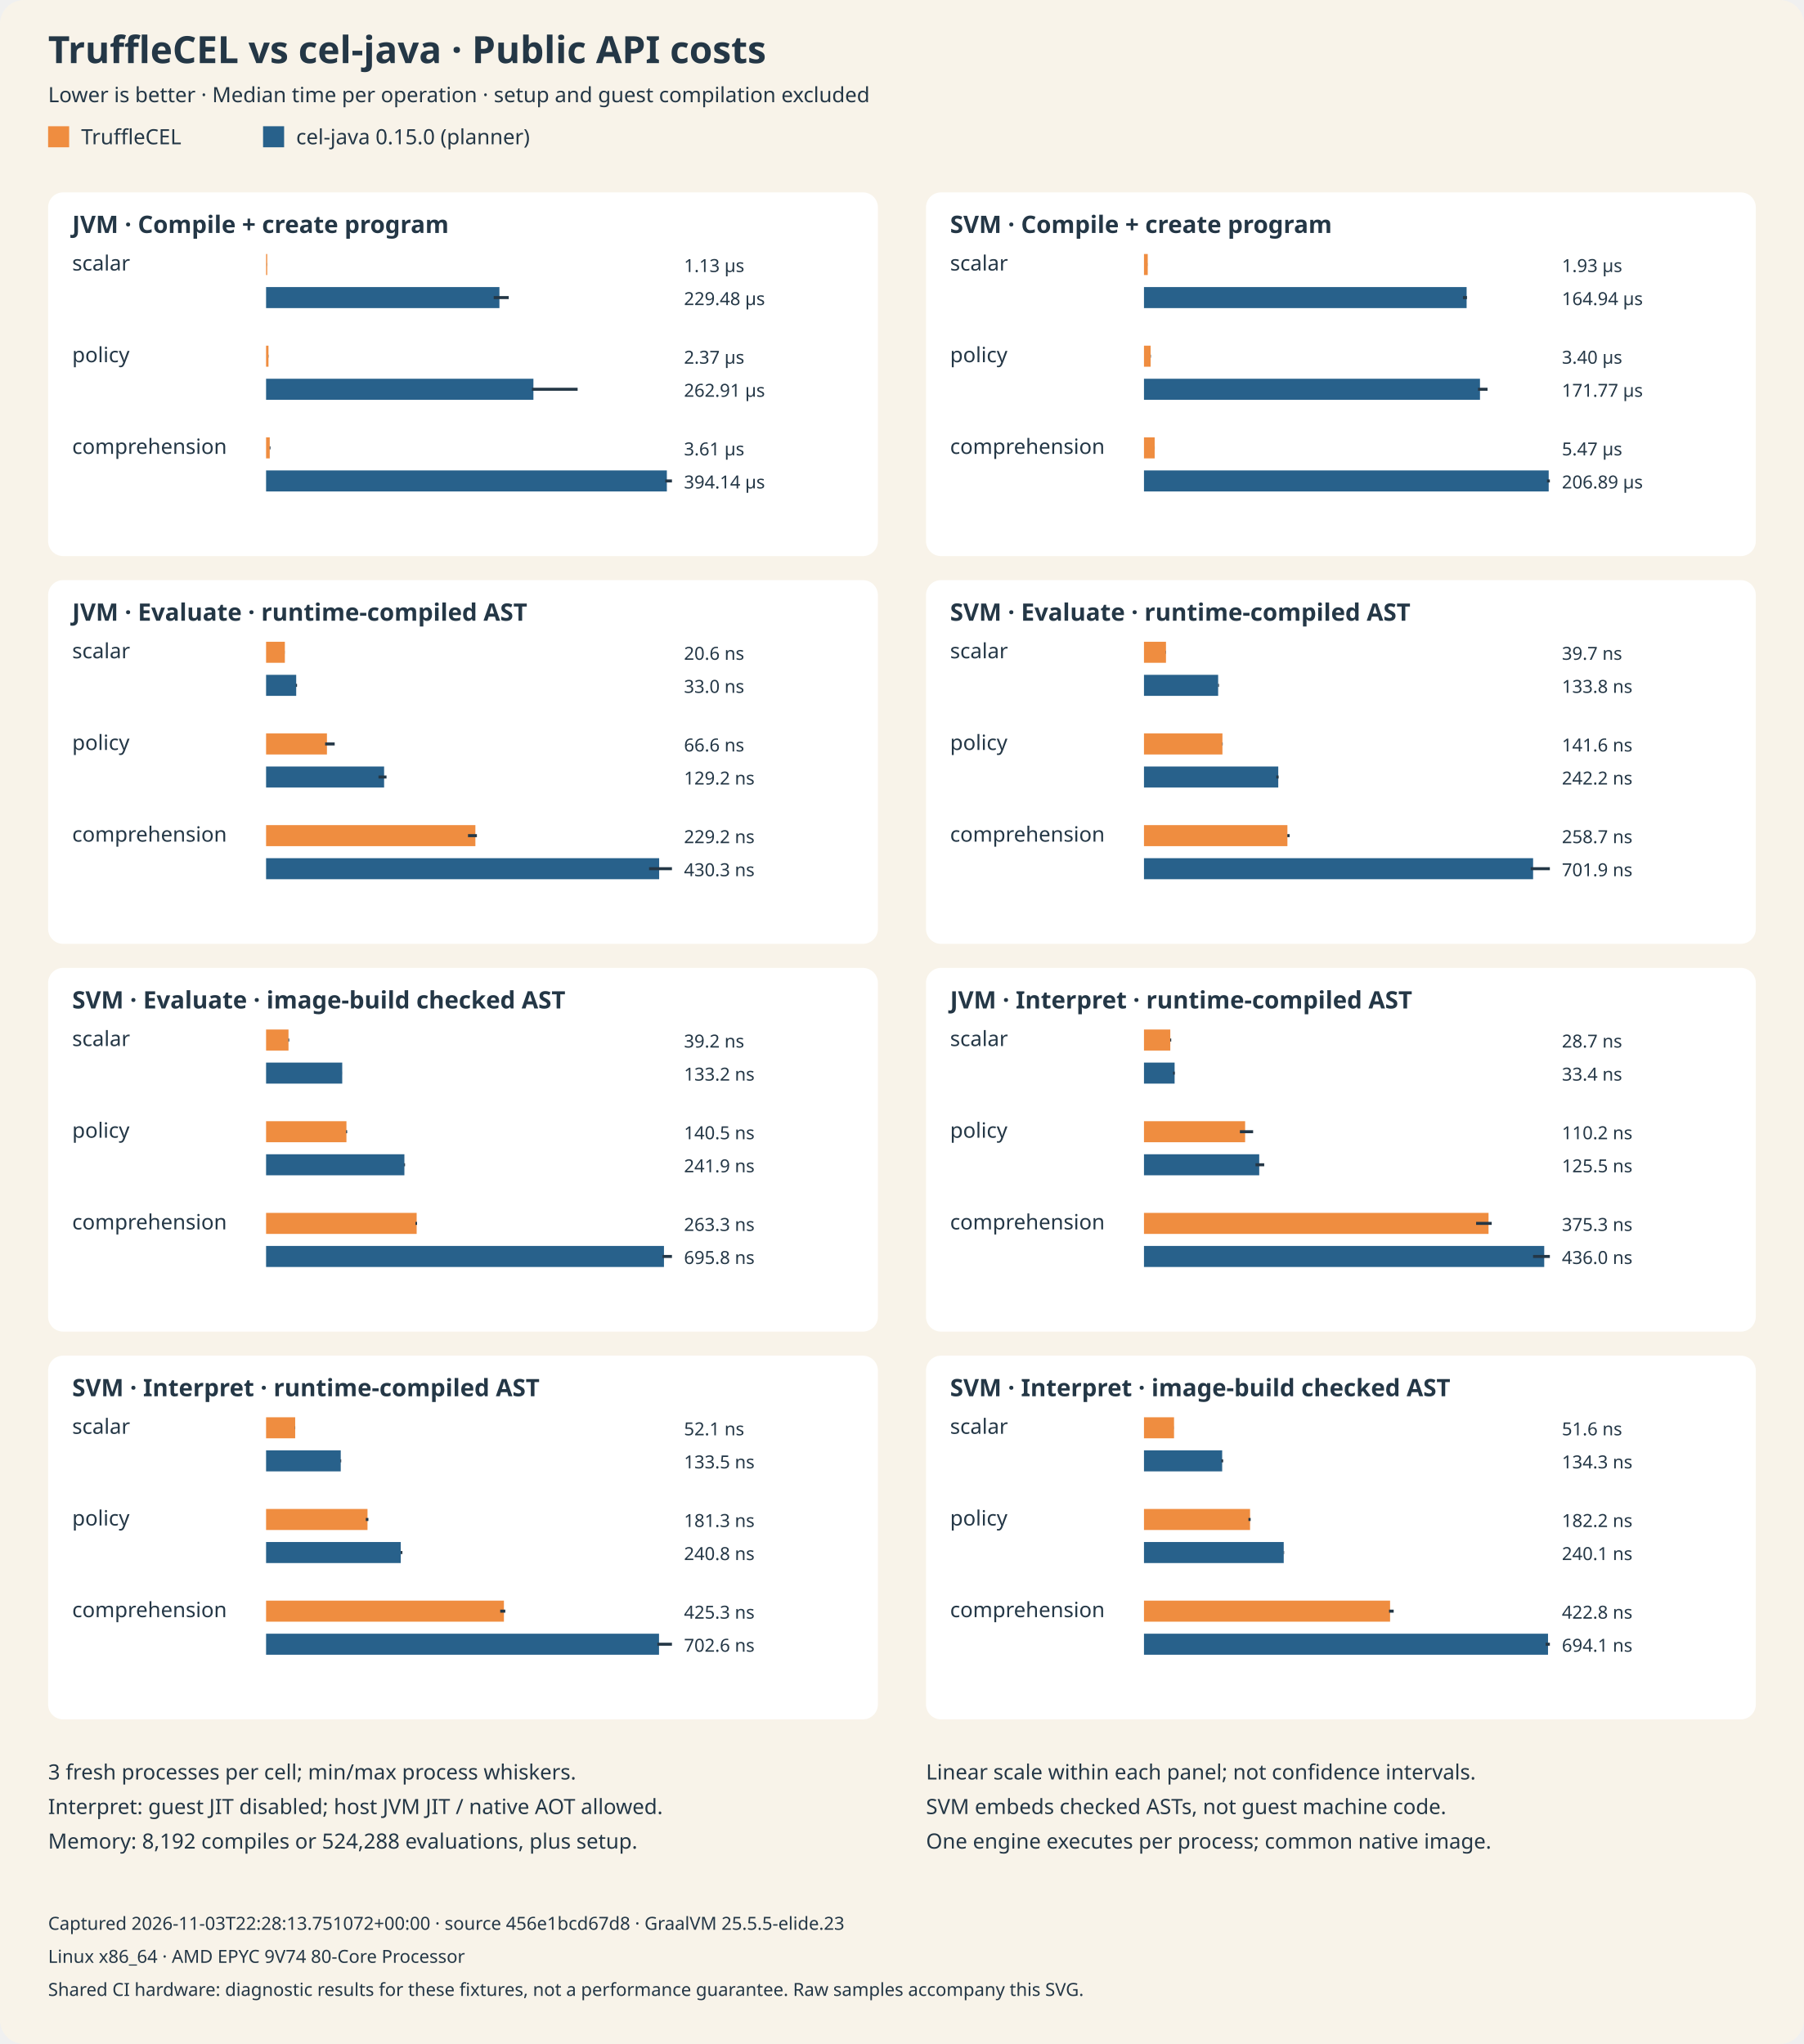
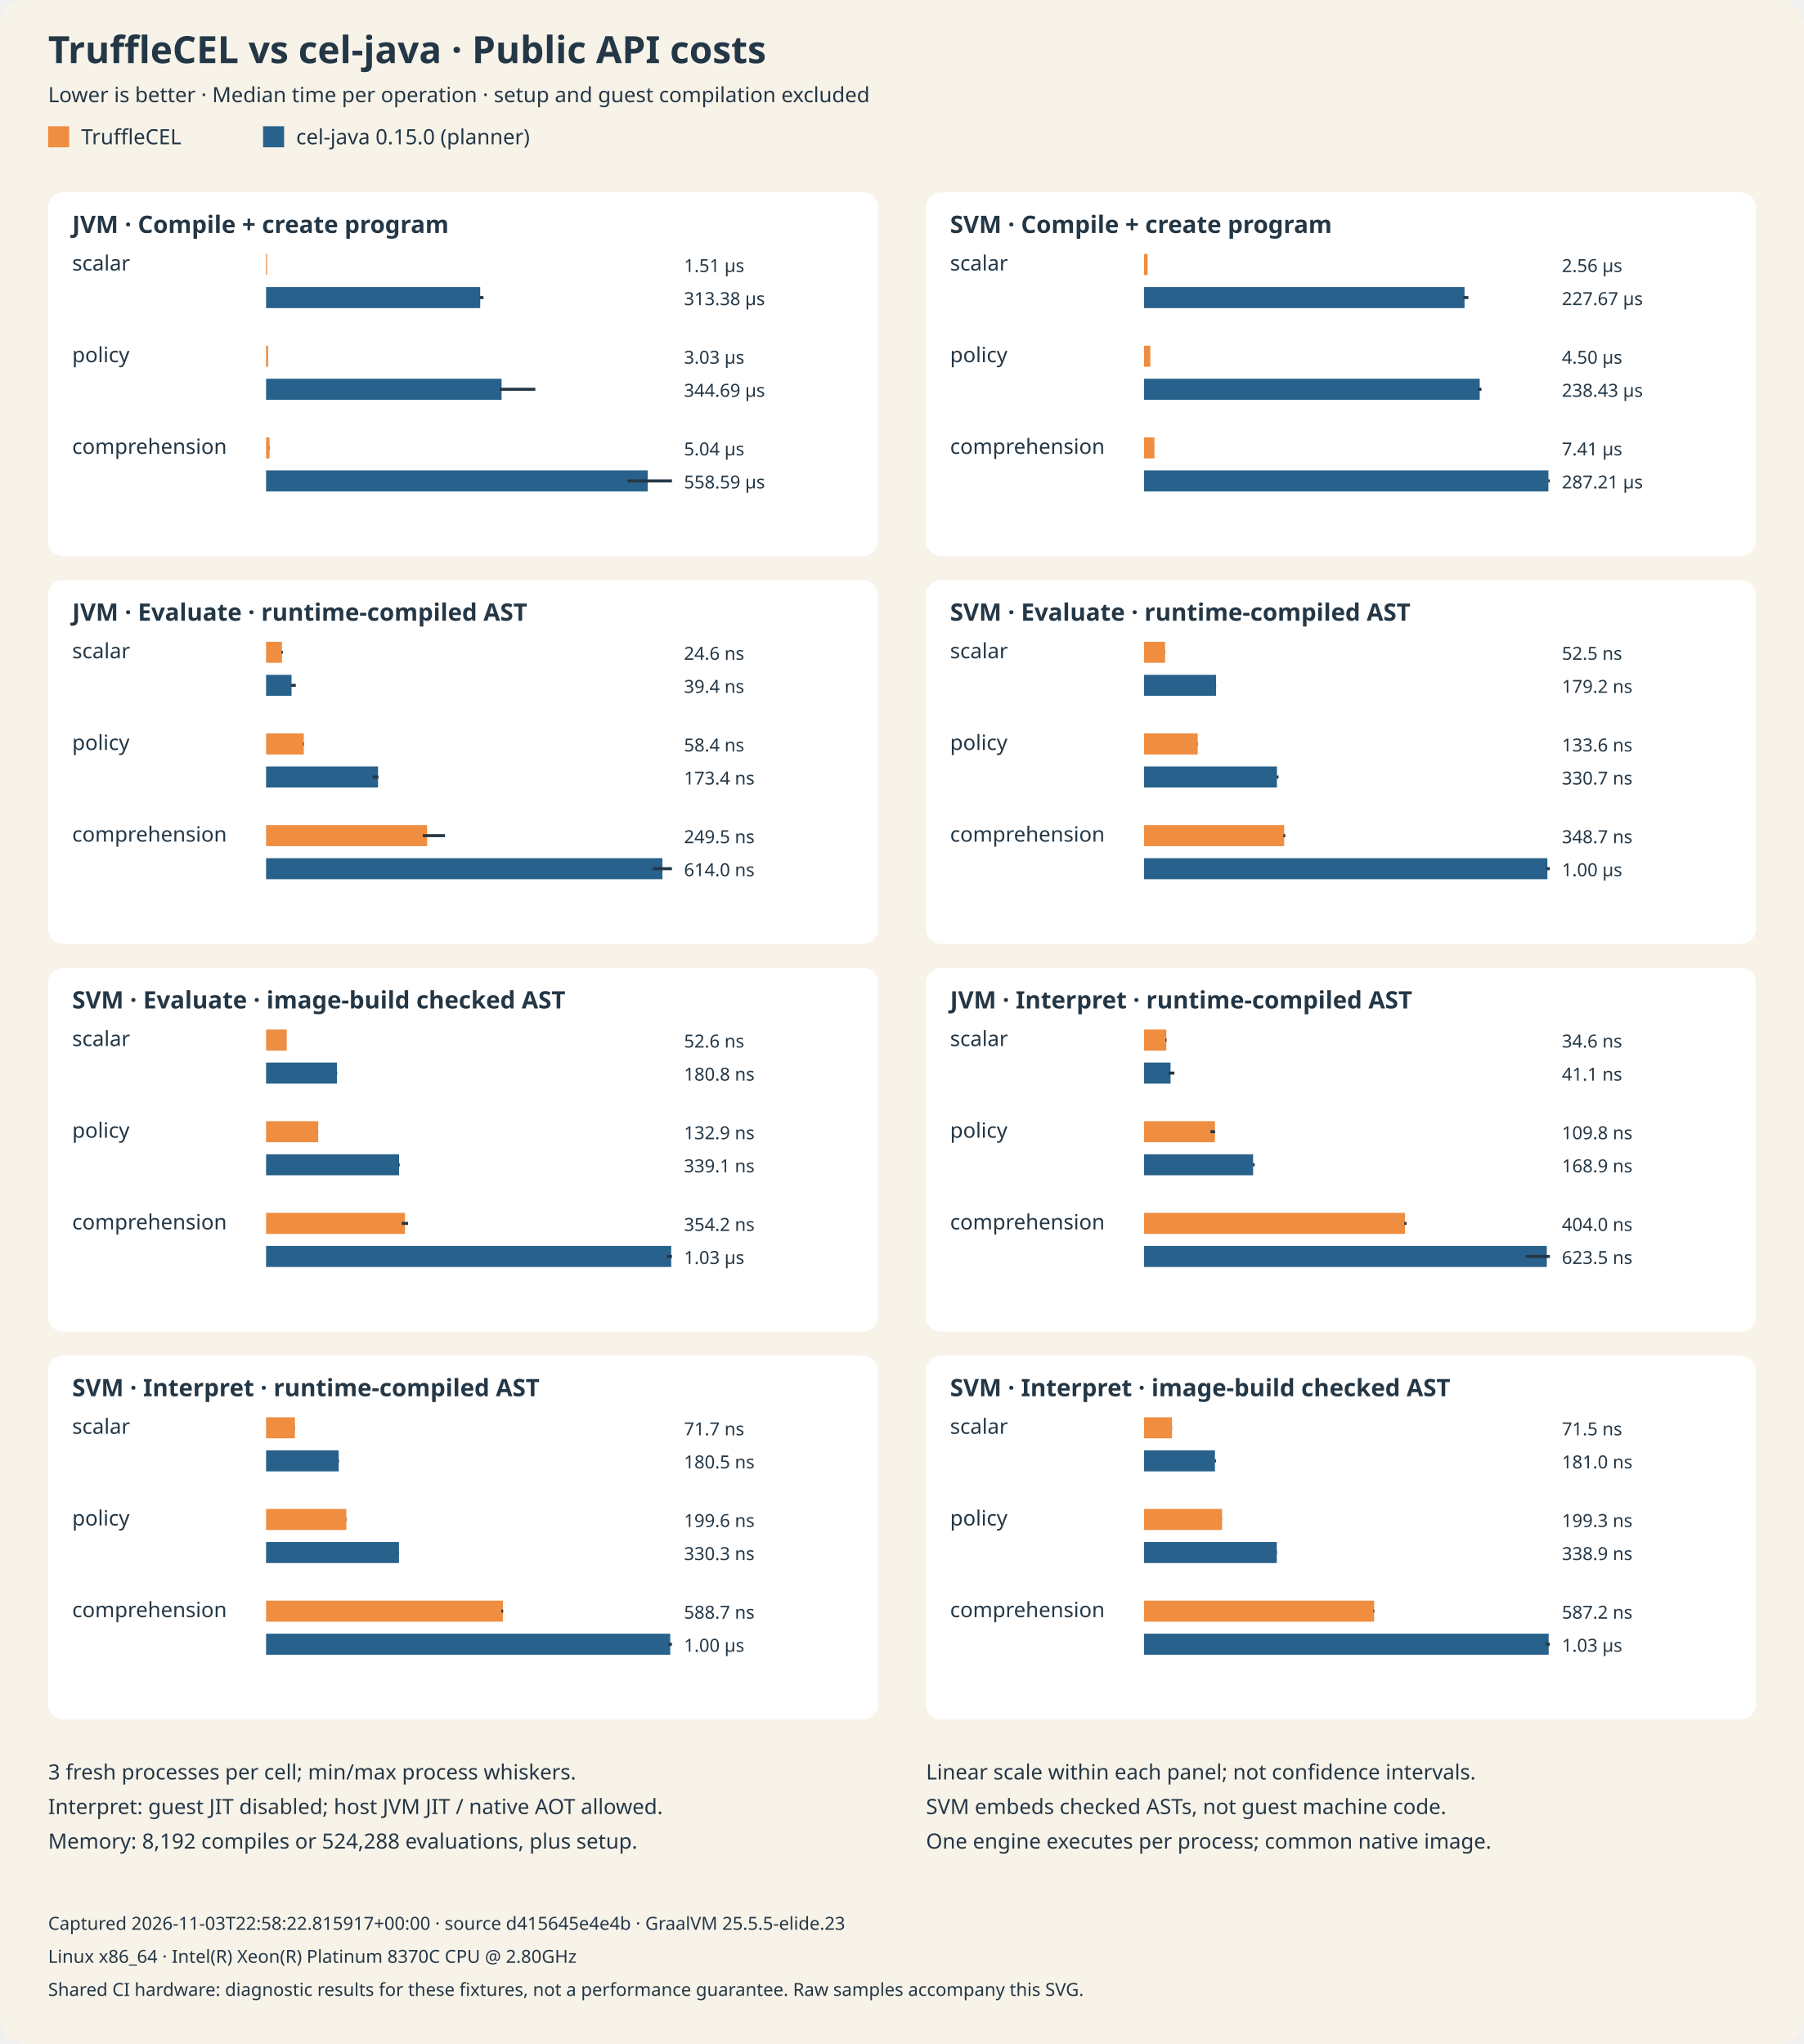
<svg xmlns="http://www.w3.org/2000/svg" width="1200" height="1360" viewBox="0 0 1200 1360" role="img" aria-labelledby="title desc">
  <rect width="1200" height="1360" rx="16" fill="#f8f3e9" />
  <style>text{font-family:system-ui,sans-serif;fill:#243746}.heading{font-size:25px;font-weight:700}.label{font-size:14px}.small{font-size:12px}.panel{font-size:16px;font-weight:650}</style>
  <text x="32" y="42" class="heading">TruffleCEL vs cel-java · Public API costs</text>
  <text x="32" y="68" class="label">Lower is better · Median time per operation · setup and guest compilation excluded</text>
  <rect x="32" y="84" width="14" height="14" fill="#ef8d40" />
  <text x="54" y="96" class="label">TruffleCEL</text>
  <rect x="175" y="84" width="14" height="14" fill="#28618b" />
  <text x="197" y="96" class="label">cel-java 0.15.0 (planner)</text>
  <rect x="32" y="128" width="552" height="242" rx="10" fill="white" />
  <text x="48" y="155" class="panel">JVM · Compile + create program</text>
  <text x="48" y="180" class="label">scalar</text>
-   <rect x="177" y="169" width="0.77" height="14" fill="#ef8d40" />
-   <path d="M177.73,176 H177.80" stroke="#243746" stroke-width="2" />
-   <text x="455.00" y="181" class="small">1.13 µs</text>
-   <rect x="177" y="191" width="155.23" height="14" fill="#28618b" />
-   <path d="M328.43,198 H338.43" stroke="#243746" stroke-width="2" />
-   <text x="455.00" y="203" class="small">229.48 µs</text>
+   <rect x="177" y="169" width="0.69" height="14" fill="#ef8d40" />
+   <path d="M177.65,176 H177.69" stroke="#243746" stroke-width="2" />
+   <text x="455.00" y="181" class="small">1.51 µs</text>
+   <rect x="177" y="191" width="142.44" height="14" fill="#28618b" />
+   <path d="M319.03,198 H321.60" stroke="#243746" stroke-width="2" />
+   <text x="455.00" y="203" class="small">313.38 µs</text>
  <text x="48" y="241" class="label">policy</text>
-   <rect x="177" y="230" width="1.60" height="14" fill="#ef8d40" />
-   <path d="M178.56,237 H178.68" stroke="#243746" stroke-width="2" />
-   <text x="455.00" y="242" class="small">2.37 µs</text>
-   <rect x="177" y="252" width="177.84" height="14" fill="#28618b" />
-   <path d="M353.86,259 H384.25" stroke="#243746" stroke-width="2" />
-   <text x="455.00" y="264" class="small">262.91 µs</text>
+   <rect x="177" y="230" width="1.38" height="14" fill="#ef8d40" />
+   <path d="M178.36,237 H178.43" stroke="#243746" stroke-width="2" />
+   <text x="455.00" y="242" class="small">3.03 µs</text>
+   <rect x="177" y="252" width="156.67" height="14" fill="#28618b" />
+   <path d="M332.38,259 H356.12" stroke="#243746" stroke-width="2" />
+   <text x="455.00" y="264" class="small">344.69 µs</text>
  <text x="48" y="302" class="label">comprehension</text>
-   <rect x="177" y="291" width="2.44" height="14" fill="#ef8d40" />
-   <path d="M179.41,298 H179.90" stroke="#243746" stroke-width="2" />
-   <text x="455.00" y="303" class="small">3.61 µs</text>
-   <rect x="177" y="313" width="266.61" height="14" fill="#28618b" />
-   <path d="M442.54,320 H447.00" stroke="#243746" stroke-width="2" />
-   <text x="455.00" y="325" class="small">394.14 µs</text>
+   <rect x="177" y="291" width="2.29" height="14" fill="#ef8d40" />
+   <path d="M179.23,298 H179.50" stroke="#243746" stroke-width="2" />
+   <text x="455.00" y="303" class="small">5.04 µs</text>
+   <rect x="177" y="313" width="253.89" height="14" fill="#28618b" />
+   <path d="M417.37,320 H447.00" stroke="#243746" stroke-width="2" />
+   <text x="455.00" y="325" class="small">558.59 µs</text>
  <rect x="616" y="128" width="552" height="242" rx="10" fill="white" />
  <text x="632" y="155" class="panel">SVM · Compile + create program</text>
  <text x="632" y="180" class="label">scalar</text>
-   <rect x="761" y="169" width="2.51" height="14" fill="#ef8d40" />
-   <path d="M763.51,176 H763.56" stroke="#243746" stroke-width="2" />
-   <text x="1039.00" y="181" class="small">1.93 µs</text>
-   <rect x="761" y="191" width="214.63" height="14" fill="#28618b" />
-   <path d="M973.18,198 H975.86" stroke="#243746" stroke-width="2" />
-   <text x="1039.00" y="203" class="small">164.94 µs</text>
+   <rect x="761" y="169" width="2.40" height="14" fill="#ef8d40" />
+   <path d="M763.40,176 H763.41" stroke="#243746" stroke-width="2" />
+   <text x="1039.00" y="181" class="small">2.56 µs</text>
+   <rect x="761" y="191" width="213.26" height="14" fill="#28618b" />
+   <path d="M973.38,198 H976.79" stroke="#243746" stroke-width="2" />
+   <text x="1039.00" y="203" class="small">227.67 µs</text>
  <text x="632" y="241" class="label">policy</text>
-   <rect x="761" y="230" width="4.43" height="14" fill="#ef8d40" />
-   <path d="M765.41,237 H765.60" stroke="#243746" stroke-width="2" />
-   <text x="1039.00" y="242" class="small">3.40 µs</text>
-   <rect x="761" y="252" width="223.52" height="14" fill="#28618b" />
-   <path d="M983.21,259 H989.55" stroke="#243746" stroke-width="2" />
-   <text x="1039.00" y="264" class="small">171.77 µs</text>
+   <rect x="761" y="230" width="4.22" height="14" fill="#ef8d40" />
+   <path d="M765.21,237 H765.23" stroke="#243746" stroke-width="2" />
+   <text x="1039.00" y="242" class="small">4.50 µs</text>
+   <rect x="761" y="252" width="223.34" height="14" fill="#28618b" />
+   <path d="M983.37,259 H985.52" stroke="#243746" stroke-width="2" />
+   <text x="1039.00" y="264" class="small">238.43 µs</text>
  <text x="632" y="302" class="label">comprehension</text>
-   <rect x="761" y="291" width="7.12" height="14" fill="#ef8d40" />
-   <path d="M768.11,298 H768.15" stroke="#243746" stroke-width="2" />
-   <text x="1039.00" y="303" class="small">5.47 µs</text>
-   <rect x="761" y="313" width="269.23" height="14" fill="#28618b" />
-   <path d="M1029.10,320 H1031.00" stroke="#243746" stroke-width="2" />
-   <text x="1039.00" y="325" class="small">206.89 µs</text>
+   <rect x="761" y="291" width="6.94" height="14" fill="#ef8d40" />
+   <path d="M767.90,298 H768.00" stroke="#243746" stroke-width="2" />
+   <text x="1039.00" y="303" class="small">7.41 µs</text>
+   <rect x="761" y="313" width="269.04" height="14" fill="#28618b" />
+   <path d="M1029.94,320 H1031.00" stroke="#243746" stroke-width="2" />
+   <text x="1039.00" y="325" class="small">287.21 µs</text>
  <rect x="32" y="386" width="552" height="242" rx="10" fill="white" />
  <text x="48" y="413" class="panel">JVM · Evaluate · runtime-compiled AST</text>
  <text x="48" y="438" class="label">scalar</text>
-   <rect x="177" y="427" width="12.50" height="14" fill="#ef8d40" />
-   <path d="M189.45,434 H189.50" stroke="#243746" stroke-width="2" />
-   <text x="455.00" y="439" class="small">20.6 ns</text>
-   <rect x="177" y="449" width="20.04" height="14" fill="#28618b" />
-   <path d="M196.85,456 H197.59" stroke="#243746" stroke-width="2" />
-   <text x="455.00" y="461" class="small">33.0 ns</text>
+   <rect x="177" y="427" width="10.55" height="14" fill="#ef8d40" />
+   <path d="M187.24,434 H188.17" stroke="#243746" stroke-width="2" />
+   <text x="455.00" y="439" class="small">24.6 ns</text>
+   <rect x="177" y="449" width="16.93" height="14" fill="#28618b" />
+   <path d="M193.57,456 H196.78" stroke="#243746" stroke-width="2" />
+   <text x="455.00" y="461" class="small">39.4 ns</text>
  <text x="48" y="499" class="label">policy</text>
-   <rect x="177" y="488" width="40.49" height="14" fill="#ef8d40" />
-   <path d="M216.30,495 H222.64" stroke="#243746" stroke-width="2" />
-   <text x="455.00" y="500" class="small">66.6 ns</text>
-   <rect x="177" y="510" width="78.52" height="14" fill="#28618b" />
-   <path d="M251.77,517 H257.12" stroke="#243746" stroke-width="2" />
-   <text x="455.00" y="522" class="small">129.2 ns</text>
+   <rect x="177" y="488" width="25.09" height="14" fill="#ef8d40" />
+   <path d="M201.66,495 H202.17" stroke="#243746" stroke-width="2" />
+   <text x="455.00" y="500" class="small">58.4 ns</text>
+   <rect x="177" y="510" width="74.48" height="14" fill="#28618b" />
+   <path d="M247.85,517 H251.74" stroke="#243746" stroke-width="2" />
+   <text x="455.00" y="522" class="small">173.4 ns</text>
  <text x="48" y="560" class="label">comprehension</text>
-   <rect x="177" y="549" width="139.24" height="14" fill="#ef8d40" />
-   <path d="M311.32,556 H317.24" stroke="#243746" stroke-width="2" />
-   <text x="455.00" y="561" class="small">229.2 ns</text>
-   <rect x="177" y="571" width="261.49" height="14" fill="#28618b" />
-   <path d="M431.76,578 H447.00" stroke="#243746" stroke-width="2" />
-   <text x="455.00" y="583" class="small">430.3 ns</text>
+   <rect x="177" y="549" width="107.13" height="14" fill="#ef8d40" />
+   <path d="M281.21,556 H296.04" stroke="#243746" stroke-width="2" />
+   <text x="455.00" y="561" class="small">249.5 ns</text>
+   <rect x="177" y="571" width="263.66" height="14" fill="#28618b" />
+   <path d="M434.34,578 H447.00" stroke="#243746" stroke-width="2" />
+   <text x="455.00" y="583" class="small">614.0 ns</text>
  <rect x="616" y="386" width="552" height="242" rx="10" fill="white" />
  <text x="632" y="413" class="panel">SVM · Evaluate · runtime-compiled AST</text>
  <text x="632" y="438" class="label">scalar</text>
-   <rect x="761" y="427" width="14.64" height="14" fill="#ef8d40" />
-   <path d="M775.55,434 H775.69" stroke="#243746" stroke-width="2" />
-   <text x="1039.00" y="439" class="small">39.7 ns</text>
-   <rect x="761" y="449" width="49.34" height="14" fill="#28618b" />
-   <path d="M810.29,456 H810.90" stroke="#243746" stroke-width="2" />
-   <text x="1039.00" y="461" class="small">133.8 ns</text>
+   <rect x="761" y="427" width="14.04" height="14" fill="#ef8d40" />
+   <path d="M774.94,434 H775.12" stroke="#243746" stroke-width="2" />
+   <text x="1039.00" y="439" class="small">52.5 ns</text>
+   <rect x="761" y="449" width="47.92" height="14" fill="#28618b" />
+   <path d="M808.84,456 H809.00" stroke="#243746" stroke-width="2" />
+   <text x="1039.00" y="461" class="small">179.2 ns</text>
  <text x="632" y="499" class="label">policy</text>
-   <rect x="761" y="488" width="52.20" height="14" fill="#ef8d40" />
-   <path d="M813.14,495 H813.37" stroke="#243746" stroke-width="2" />
-   <text x="1039.00" y="500" class="small">141.6 ns</text>
-   <rect x="761" y="510" width="89.33" height="14" fill="#28618b" />
-   <path d="M849.02,517 H850.58" stroke="#243746" stroke-width="2" />
-   <text x="1039.00" y="522" class="small">242.2 ns</text>
+   <rect x="761" y="488" width="35.72" height="14" fill="#ef8d40" />
+   <path d="M796.63,495 H796.91" stroke="#243746" stroke-width="2" />
+   <text x="1039.00" y="500" class="small">133.6 ns</text>
+   <rect x="761" y="510" width="88.45" height="14" fill="#28618b" />
+   <path d="M849.25,517 H850.52" stroke="#243746" stroke-width="2" />
+   <text x="1039.00" y="522" class="small">330.7 ns</text>
  <text x="632" y="560" class="label">comprehension</text>
-   <rect x="761" y="549" width="95.42" height="14" fill="#ef8d40" />
-   <path d="M856.34,556 H857.89" stroke="#243746" stroke-width="2" />
-   <text x="1039.00" y="561" class="small">258.7 ns</text>
-   <rect x="761" y="571" width="258.86" height="14" fill="#28618b" />
-   <path d="M1018.27,578 H1031.00" stroke="#243746" stroke-width="2" />
-   <text x="1039.00" y="583" class="small">701.9 ns</text>
+   <rect x="761" y="549" width="93.27" height="14" fill="#ef8d40" />
+   <path d="M853.71,556 H855.01" stroke="#243746" stroke-width="2" />
+   <text x="1039.00" y="561" class="small">348.7 ns</text>
+   <rect x="761" y="571" width="268.36" height="14" fill="#28618b" />
+   <path d="M1028.70,578 H1031.00" stroke="#243746" stroke-width="2" />
+   <text x="1039.00" y="583" class="small">1.00 µs</text>
  <rect x="32" y="644" width="552" height="242" rx="10" fill="white" />
  <text x="48" y="671" class="panel">SVM · Evaluate · image-build checked AST</text>
  <text x="48" y="696" class="label">scalar</text>
-   <rect x="177" y="685" width="14.92" height="14" fill="#ef8d40" />
-   <path d="M191.87,692 H192.38" stroke="#243746" stroke-width="2" />
-   <text x="455.00" y="697" class="small">39.2 ns</text>
-   <rect x="177" y="707" width="50.66" height="14" fill="#28618b" />
-   <path d="M227.64,714 H227.69" stroke="#243746" stroke-width="2" />
-   <text x="455.00" y="719" class="small">133.2 ns</text>
+   <rect x="177" y="685" width="13.72" height="14" fill="#ef8d40" />
+   <path d="M190.68,692 H190.73" stroke="#243746" stroke-width="2" />
+   <text x="455.00" y="697" class="small">52.6 ns</text>
+   <rect x="177" y="707" width="47.16" height="14" fill="#28618b" />
+   <path d="M224.03,714 H224.30" stroke="#243746" stroke-width="2" />
+   <text x="455.00" y="719" class="small">180.8 ns</text>
  <text x="48" y="757" class="label">policy</text>
-   <rect x="177" y="746" width="53.46" height="14" fill="#ef8d40" />
-   <path d="M230.25,753 H230.93" stroke="#243746" stroke-width="2" />
-   <text x="455.00" y="758" class="small">140.5 ns</text>
-   <rect x="177" y="768" width="92.01" height="14" fill="#28618b" />
-   <path d="M268.81,775 H269.44" stroke="#243746" stroke-width="2" />
-   <text x="455.00" y="780" class="small">241.9 ns</text>
+   <rect x="177" y="746" width="34.67" height="14" fill="#ef8d40" />
+   <path d="M211.67,753 H211.72" stroke="#243746" stroke-width="2" />
+   <text x="455.00" y="758" class="small">132.9 ns</text>
+   <rect x="177" y="768" width="88.47" height="14" fill="#28618b" />
+   <path d="M265.15,775 H265.89" stroke="#243746" stroke-width="2" />
+   <text x="455.00" y="780" class="small">339.1 ns</text>
  <text x="48" y="818" class="label">comprehension</text>
-   <rect x="177" y="807" width="100.17" height="14" fill="#ef8d40" />
-   <path d="M276.38,814 H277.44" stroke="#243746" stroke-width="2" />
-   <text x="455.00" y="819" class="small">263.3 ns</text>
-   <rect x="177" y="829" width="264.69" height="14" fill="#28618b" />
-   <path d="M440.72,836 H447.00" stroke="#243746" stroke-width="2" />
-   <text x="455.00" y="841" class="small">695.8 ns</text>
+   <rect x="177" y="807" width="92.41" height="14" fill="#ef8d40" />
+   <path d="M267.25,814 H271.47" stroke="#243746" stroke-width="2" />
+   <text x="455.00" y="819" class="small">354.2 ns</text>
+   <rect x="177" y="829" width="269.50" height="14" fill="#28618b" />
+   <path d="M443.63,836 H447.00" stroke="#243746" stroke-width="2" />
+   <text x="455.00" y="841" class="small">1.03 µs</text>
  <rect x="616" y="644" width="552" height="242" rx="10" fill="white" />
  <text x="632" y="671" class="panel">JVM · Interpret · runtime-compiled AST</text>
  <text x="632" y="696" class="label">scalar</text>
-   <rect x="761" y="685" width="17.51" height="14" fill="#ef8d40" />
-   <path d="M778.44,692 H779.12" stroke="#243746" stroke-width="2" />
-   <text x="1039.00" y="697" class="small">28.7 ns</text>
-   <rect x="761" y="707" width="20.38" height="14" fill="#28618b" />
-   <path d="M780.37,714 H781.49" stroke="#243746" stroke-width="2" />
-   <text x="1039.00" y="719" class="small">33.4 ns</text>
+   <rect x="761" y="685" width="14.86" height="14" fill="#ef8d40" />
+   <path d="M775.34,692 H776.03" stroke="#243746" stroke-width="2" />
+   <text x="1039.00" y="697" class="small">34.6 ns</text>
+   <rect x="761" y="707" width="17.67" height="14" fill="#28618b" />
+   <path d="M777.36,714 H781.25" stroke="#243746" stroke-width="2" />
+   <text x="1039.00" y="719" class="small">41.1 ns</text>
  <text x="632" y="757" class="label">policy</text>
-   <rect x="761" y="746" width="67.29" height="14" fill="#ef8d40" />
-   <path d="M824.80,753 H833.61" stroke="#243746" stroke-width="2" />
-   <text x="1039.00" y="758" class="small">110.2 ns</text>
-   <rect x="761" y="768" width="76.67" height="14" fill="#28618b" />
-   <path d="M835.17,775 H840.99" stroke="#243746" stroke-width="2" />
-   <text x="1039.00" y="780" class="small">125.5 ns</text>
+   <rect x="761" y="746" width="47.21" height="14" fill="#ef8d40" />
+   <path d="M805.24,753 H808.31" stroke="#243746" stroke-width="2" />
+   <text x="1039.00" y="758" class="small">109.8 ns</text>
+   <rect x="761" y="768" width="72.61" height="14" fill="#28618b" />
+   <path d="M833.45,775 H834.66" stroke="#243746" stroke-width="2" />
+   <text x="1039.00" y="780" class="small">168.9 ns</text>
  <text x="632" y="818" class="label">comprehension</text>
-   <rect x="761" y="807" width="229.21" height="14" fill="#ef8d40" />
-   <path d="M981.94,814 H992.32" stroke="#243746" stroke-width="2" />
-   <text x="1039.00" y="819" class="small">375.3 ns</text>
-   <rect x="761" y="829" width="266.26" height="14" fill="#28618b" />
-   <path d="M1019.83,836 H1031.00" stroke="#243746" stroke-width="2" />
-   <text x="1039.00" y="841" class="small">436.0 ns</text>
+   <rect x="761" y="807" width="173.65" height="14" fill="#ef8d40" />
+   <path d="M934.21,814 H935.71" stroke="#243746" stroke-width="2" />
+   <text x="1039.00" y="819" class="small">404.0 ns</text>
+   <rect x="761" y="829" width="267.97" height="14" fill="#28618b" />
+   <path d="M1014.99,836 H1031.00" stroke="#243746" stroke-width="2" />
+   <text x="1039.00" y="841" class="small">623.5 ns</text>
  <rect x="32" y="902" width="552" height="242" rx="10" fill="white" />
  <text x="48" y="929" class="panel">SVM · Interpret · runtime-compiled AST</text>
  <text x="48" y="954" class="label">scalar</text>
-   <rect x="177" y="943" width="19.37" height="14" fill="#ef8d40" />
-   <path d="M196.27,950 H196.41" stroke="#243746" stroke-width="2" />
-   <text x="455.00" y="955" class="small">52.1 ns</text>
-   <rect x="177" y="965" width="49.67" height="14" fill="#28618b" />
-   <path d="M226.47,972 H226.98" stroke="#243746" stroke-width="2" />
-   <text x="455.00" y="977" class="small">133.5 ns</text>
+   <rect x="177" y="943" width="19.19" height="14" fill="#ef8d40" />
+   <path d="M196.13,950 H196.28" stroke="#243746" stroke-width="2" />
+   <text x="455.00" y="955" class="small">71.7 ns</text>
+   <rect x="177" y="965" width="48.31" height="14" fill="#28618b" />
+   <path d="M225.23,972 H225.50" stroke="#243746" stroke-width="2" />
+   <text x="455.00" y="977" class="small">180.5 ns</text>
  <text x="48" y="1015" class="label">policy</text>
-   <rect x="177" y="1004" width="67.47" height="14" fill="#ef8d40" />
-   <path d="M243.35,1011 H245.07" stroke="#243746" stroke-width="2" />
-   <text x="455.00" y="1016" class="small">181.3 ns</text>
-   <rect x="177" y="1026" width="89.59" height="14" fill="#28618b" />
-   <path d="M266.58,1033 H267.69" stroke="#243746" stroke-width="2" />
-   <text x="455.00" y="1038" class="small">240.8 ns</text>
+   <rect x="177" y="1004" width="53.41" height="14" fill="#ef8d40" />
+   <path d="M230.32,1011 H230.56" stroke="#243746" stroke-width="2" />
+   <text x="455.00" y="1016" class="small">199.6 ns</text>
+   <rect x="177" y="1026" width="88.40" height="14" fill="#28618b" />
+   <path d="M265.11,1033 H265.41" stroke="#243746" stroke-width="2" />
+   <text x="455.00" y="1038" class="small">330.3 ns</text>
  <text x="48" y="1076" class="label">comprehension</text>
-   <rect x="177" y="1065" width="158.22" height="14" fill="#ef8d40" />
-   <path d="M332.75,1072 H336.14" stroke="#243746" stroke-width="2" />
-   <text x="455.00" y="1077" class="small">425.3 ns</text>
-   <rect x="177" y="1087" width="261.40" height="14" fill="#28618b" />
-   <path d="M437.29,1094 H447.00" stroke="#243746" stroke-width="2" />
-   <text x="455.00" y="1099" class="small">702.6 ns</text>
+   <rect x="177" y="1065" width="157.53" height="14" fill="#ef8d40" />
+   <path d="M333.56,1072 H334.77" stroke="#243746" stroke-width="2" />
+   <text x="455.00" y="1077" class="small">588.7 ns</text>
+   <rect x="177" y="1087" width="268.86" height="14" fill="#28618b" />
+   <path d="M444.67,1094 H447.00" stroke="#243746" stroke-width="2" />
+   <text x="455.00" y="1099" class="small">1.00 µs</text>
  <rect x="616" y="902" width="552" height="242" rx="10" fill="white" />
  <text x="632" y="929" class="panel">SVM · Interpret · image-build checked AST</text>
  <text x="632" y="954" class="label">scalar</text>
-   <rect x="761" y="943" width="20.00" height="14" fill="#ef8d40" />
-   <path d="M780.97,950 H781.02" stroke="#243746" stroke-width="2" />
-   <text x="1039.00" y="955" class="small">51.6 ns</text>
-   <rect x="761" y="965" width="52.02" height="14" fill="#28618b" />
-   <path d="M812.50,972 H813.68" stroke="#243746" stroke-width="2" />
-   <text x="1039.00" y="977" class="small">134.3 ns</text>
+   <rect x="761" y="943" width="18.65" height="14" fill="#ef8d40" />
+   <path d="M779.63,950 H779.76" stroke="#243746" stroke-width="2" />
+   <text x="1039.00" y="955" class="small">71.5 ns</text>
+   <rect x="761" y="965" width="47.20" height="14" fill="#28618b" />
+   <path d="M808.11,972 H808.95" stroke="#243746" stroke-width="2" />
+   <text x="1039.00" y="977" class="small">181.0 ns</text>
  <text x="632" y="1015" class="label">policy</text>
-   <rect x="761" y="1004" width="70.57" height="14" fill="#ef8d40" />
-   <path d="M830.49,1011 H831.97" stroke="#243746" stroke-width="2" />
-   <text x="1039.00" y="1016" class="small">182.2 ns</text>
-   <rect x="761" y="1026" width="92.96" height="14" fill="#28618b" />
-   <path d="M853.93,1033 H854.24" stroke="#243746" stroke-width="2" />
-   <text x="1039.00" y="1038" class="small">240.1 ns</text>
+   <rect x="761" y="1004" width="51.96" height="14" fill="#ef8d40" />
+   <path d="M812.86,1011 H812.96" stroke="#243746" stroke-width="2" />
+   <text x="1039.00" y="1016" class="small">199.3 ns</text>
+   <rect x="761" y="1026" width="88.36" height="14" fill="#28618b" />
+   <path d="M849.22,1033 H849.47" stroke="#243746" stroke-width="2" />
+   <text x="1039.00" y="1038" class="small">338.9 ns</text>
  <text x="632" y="1076" class="label">comprehension</text>
-   <rect x="761" y="1065" width="163.72" height="14" fill="#ef8d40" />
-   <path d="M924.03,1072 H927.11" stroke="#243746" stroke-width="2" />
-   <text x="1039.00" y="1077" class="small">422.8 ns</text>
-   <rect x="761" y="1087" width="268.78" height="14" fill="#28618b" />
-   <path d="M1028.17,1094 H1031.00" stroke="#243746" stroke-width="2" />
-   <text x="1039.00" y="1099" class="small">694.1 ns</text>
+   <rect x="761" y="1065" width="153.10" height="14" fill="#ef8d40" />
+   <path d="M913.66,1072 H914.25" stroke="#243746" stroke-width="2" />
+   <text x="1039.00" y="1077" class="small">587.2 ns</text>
+   <rect x="761" y="1087" width="269.21" height="14" fill="#28618b" />
+   <path d="M1028.30,1094 H1031.00" stroke="#243746" stroke-width="2" />
+   <text x="1039.00" y="1099" class="small">1.03 µs</text>
  <text x="32" y="1184" class="label">3 fresh processes per cell; min/max process whiskers.</text>
  <text x="616" y="1184" class="label">Linear scale within each panel; not confidence intervals.</text>
  <text x="32" y="1207" class="label">Interpret: guest JIT disabled; host JVM JIT / native AOT allowed.</text>
  <text x="616" y="1207" class="label">SVM embeds checked ASTs, not guest machine code.</text>
  <text x="32" y="1230" class="label">Memory: 8,192 compiles or 524,288 evaluations, plus setup.</text>
  <text x="616" y="1230" class="label">One engine executes per process; common native image.</text>
-   <text x="32" y="1284" class="small">Captured 2026-11-03T22:28:13.751072+00:00 · source 456e1bcd67d8 · GraalVM 25.5.5-elide.23</text>
-   <text x="32" y="1306" class="small">Linux x86_64 · AMD EPYC 9V74 80-Core Processor</text>
+   <text x="32" y="1284" class="small">Captured 2026-11-03T22:58:22.815917+00:00 · source d415645e4e4b · GraalVM 25.5.5-elide.23</text>
+   <text x="32" y="1306" class="small">Linux x86_64 · Intel(R) Xeon(R) Platinum 8370C CPU @ 2.80GHz</text>
  <text x="32" y="1328" class="small">Shared CI hardware: diagnostic results for these fixtures, not a performance guarantee. Raw samples accompany this SVG.</text>
</svg>
